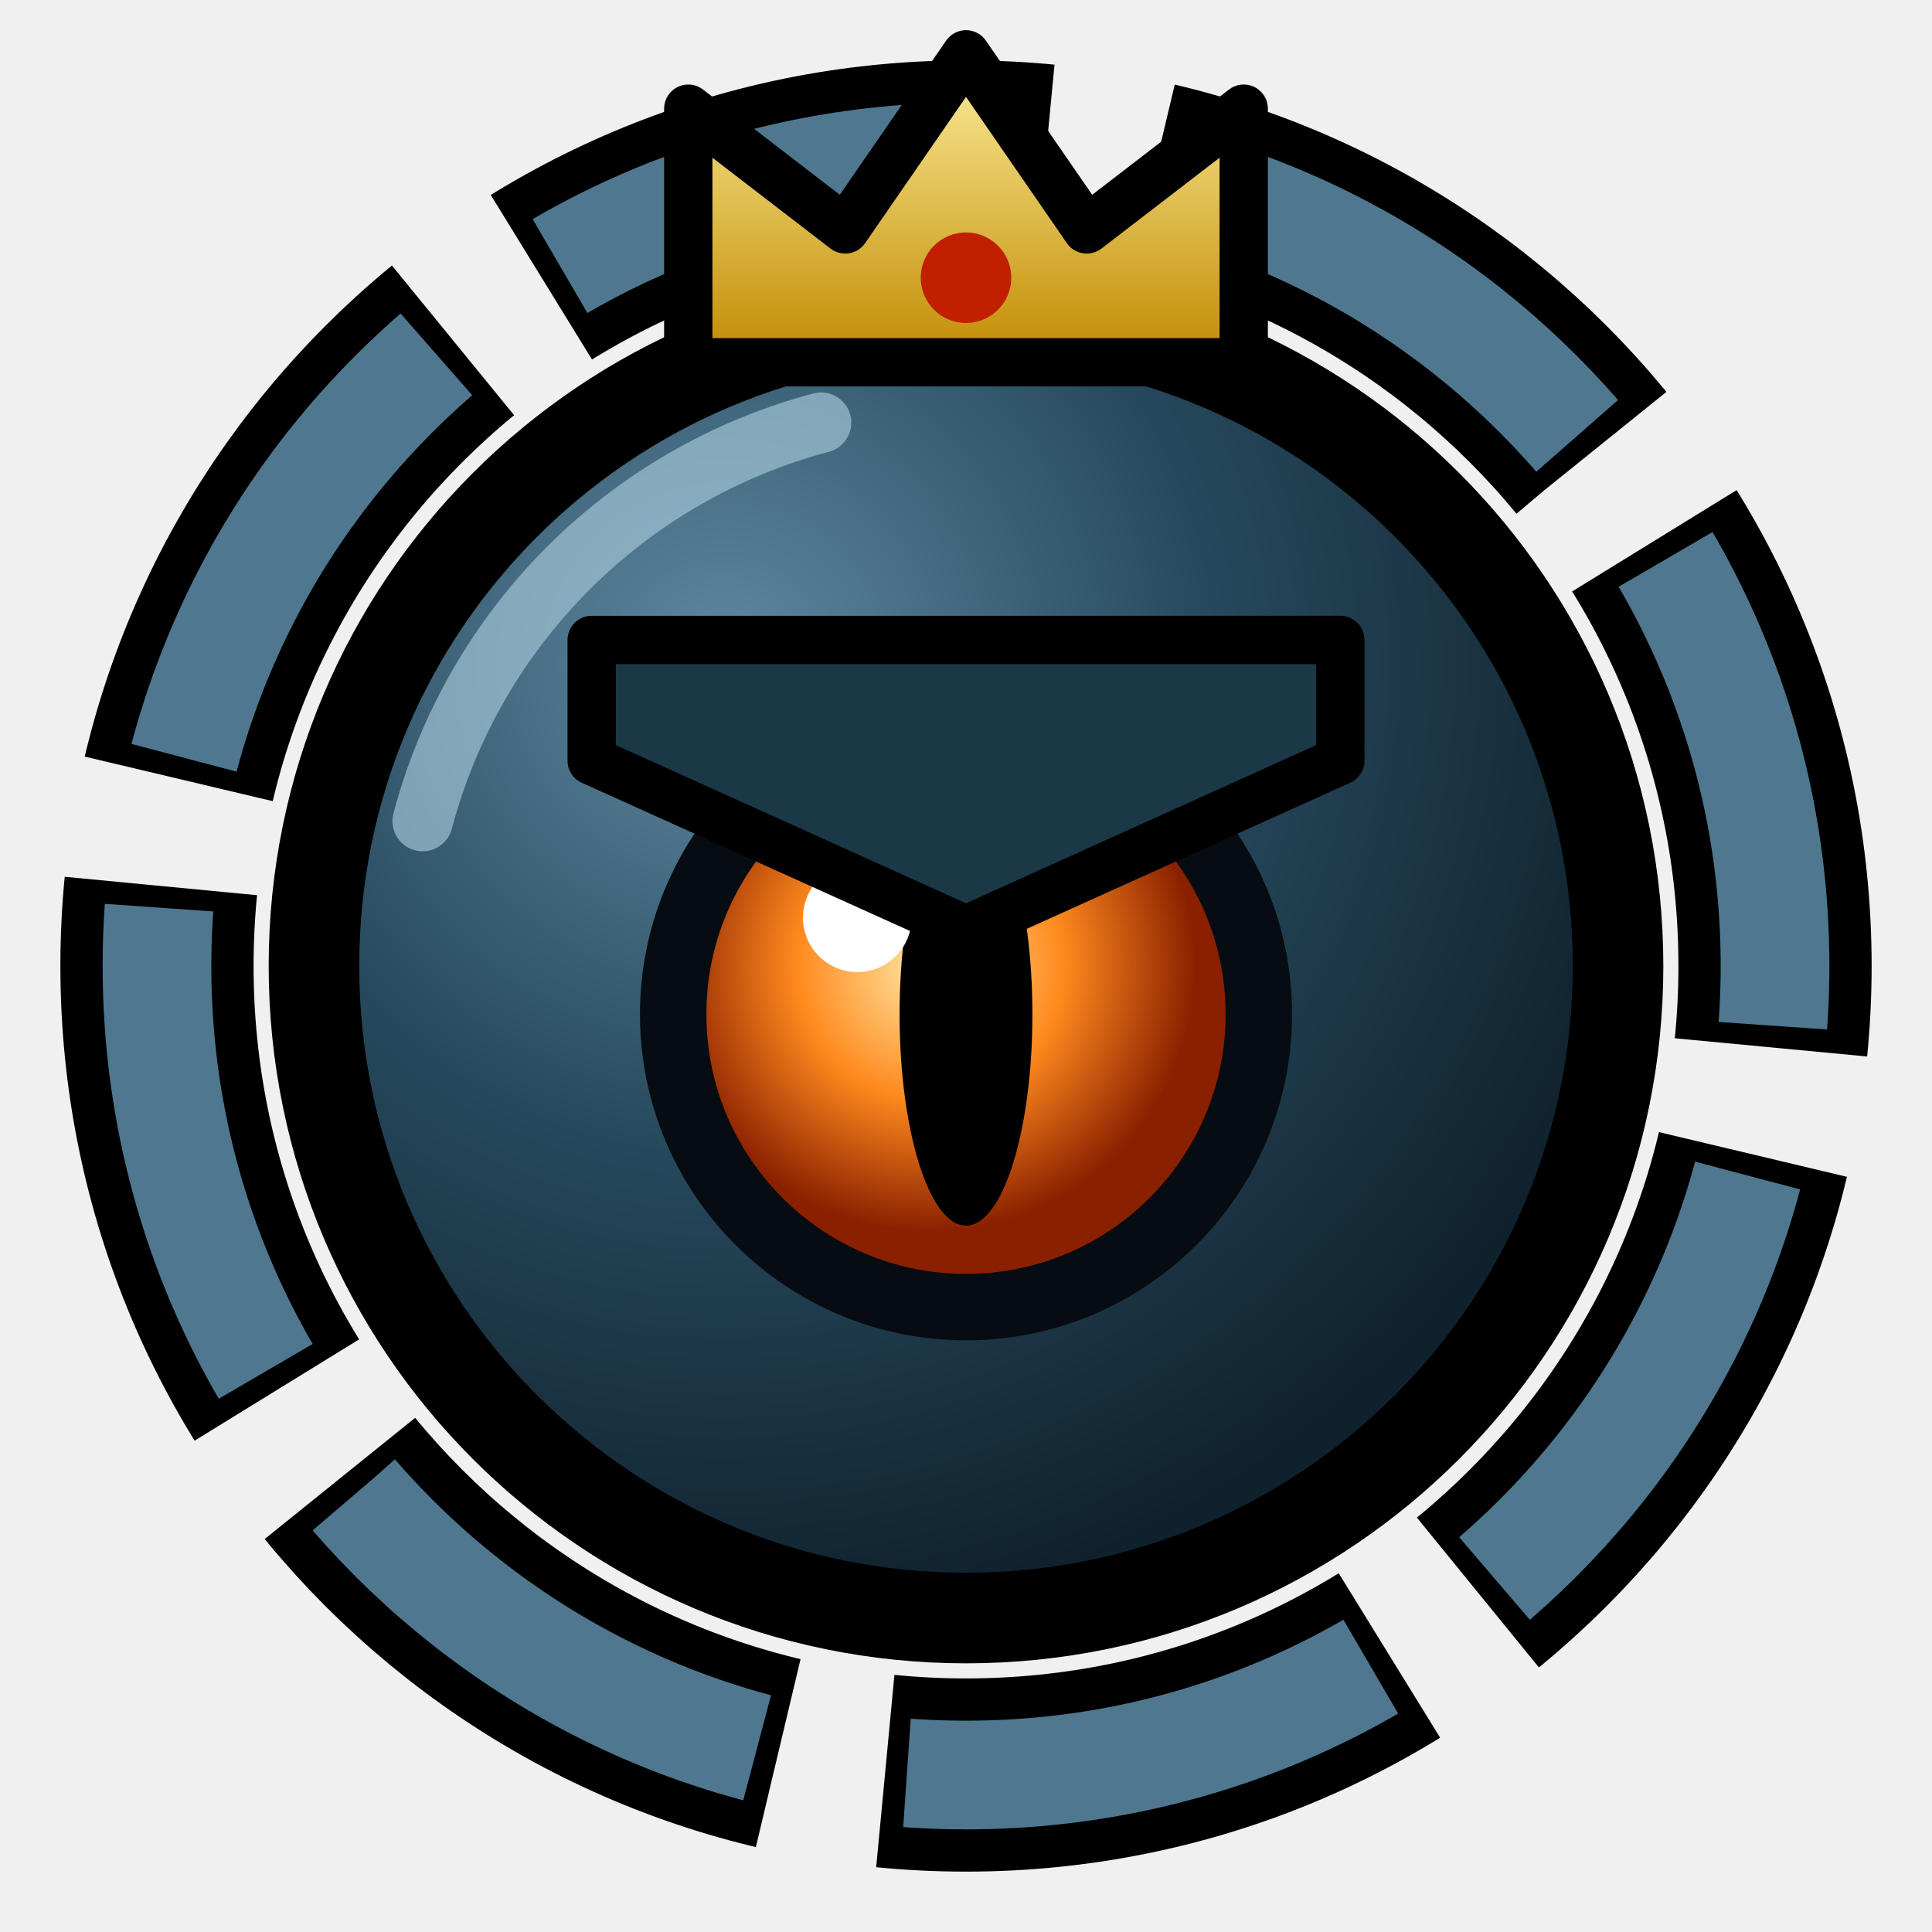
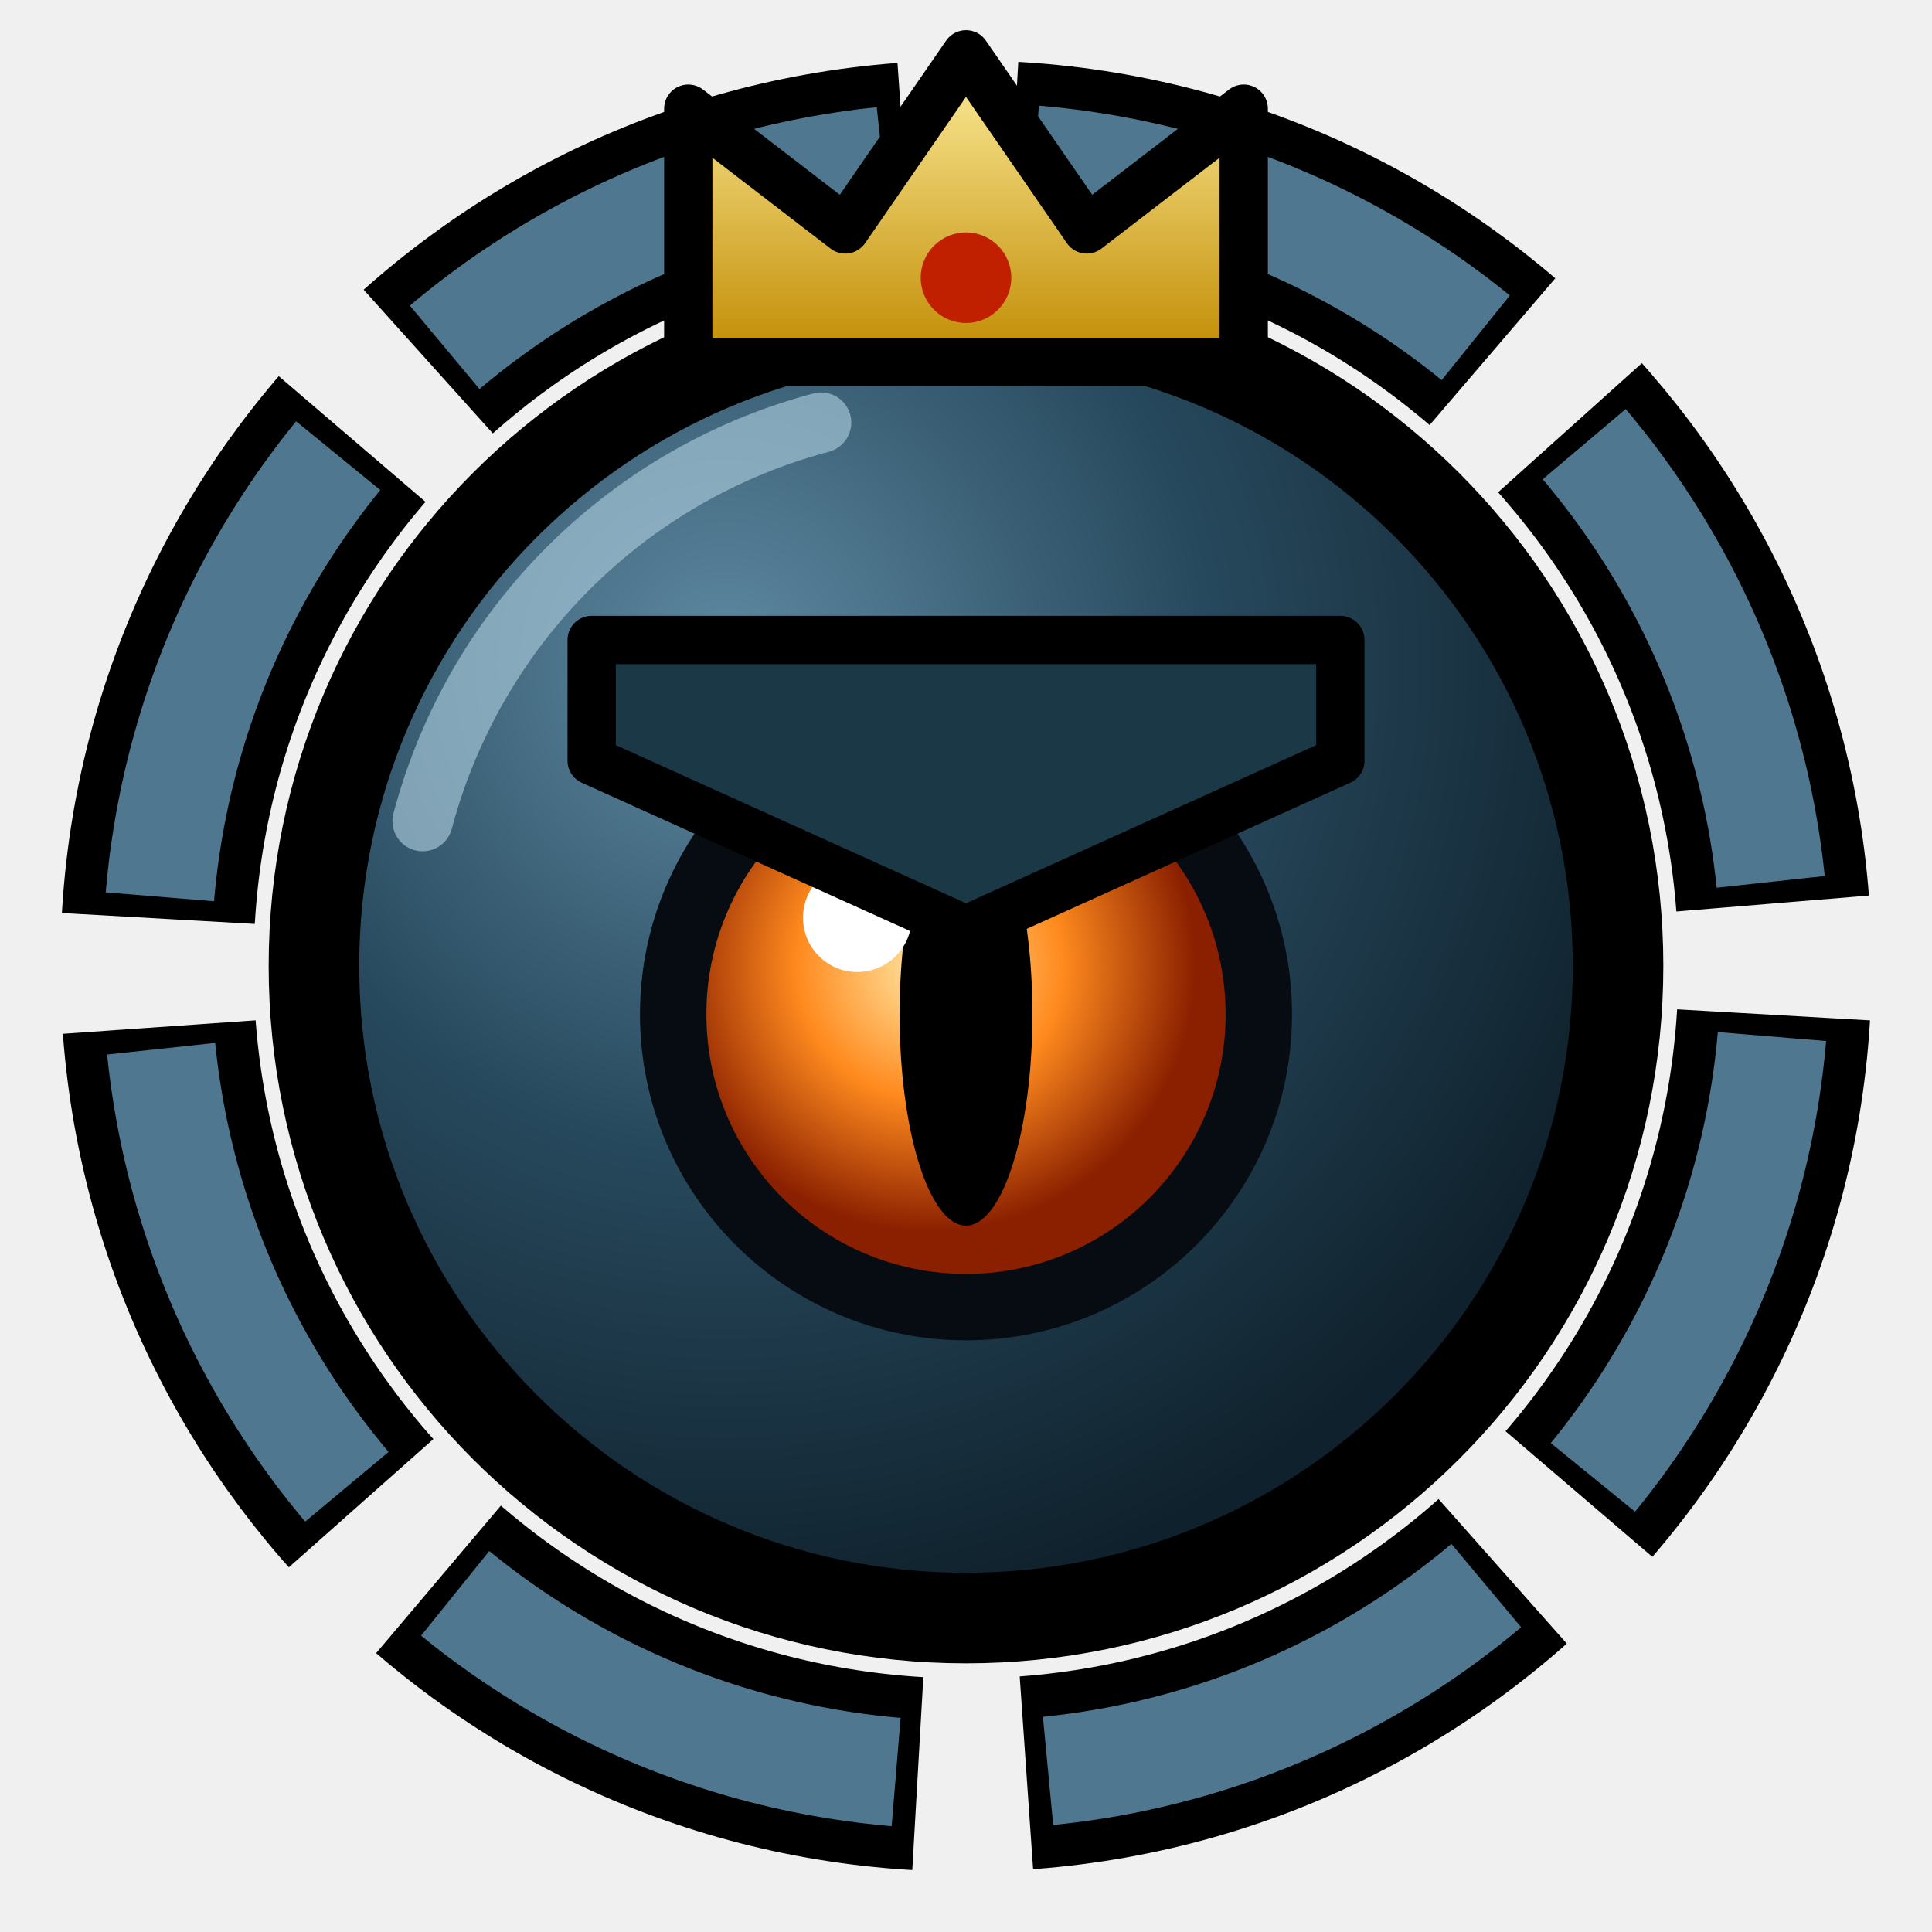
<svg xmlns="http://www.w3.org/2000/svg" viewBox="0 0 32 32">
  <defs>
    <radialGradient id="shell" cx="12" cy="11" r="16" gradientUnits="userSpaceOnUse">
      <stop offset="0" stop-color="#5f8aa3" />
      <stop offset="0.5" stop-color="#27495d" />
      <stop offset="1" stop-color="#0f212c" />
    </radialGradient>
    <radialGradient id="iris" cx="15.4" cy="16" r="4.4" gradientUnits="userSpaceOnUse">
      <stop offset="0" stop-color="#ffe9a8" />
      <stop offset="0.5" stop-color="#ff8a1e" />
      <stop offset="1" stop-color="#8a2000" />
    </radialGradient>
    <linearGradient id="gold" x1="0" y1="0.8" x2="0" y2="6" gradientUnits="userSpaceOnUse">
      <stop offset="0" stop-color="#fff0a0" />
      <stop offset="1" stop-color="#c08a00" />
    </linearGradient>
  </defs>
-   <circle cx="16" cy="16" r="13.4" fill="none" stroke="#000000" stroke-width="3.2" stroke-dasharray="8.72 1.8" stroke-dashoffset="7.37" />
-   <circle cx="16" cy="16" r="13.4" fill="none" stroke="#4f7890" stroke-width="1.8" stroke-dasharray="8 2.52" stroke-dashoffset="7.01" />
+   <circle cx="16" cy="16" r="13.4" fill="none" stroke="#000000" stroke-width="3.2" stroke-dasharray="8.72 1.8" stroke-dashoffset="9.71" />
+   <circle cx="16" cy="16" r="13.4" fill="none" stroke="#4f7890" stroke-width="1.8" stroke-dasharray="8 2.52" stroke-dashoffset="9.35" />
  <circle cx="16" cy="16" r="10.8" fill="url(#shell)" stroke="#000000" stroke-width="1.5" />
  <path d="M7 13.6 A9.3 9.3 0 0 1 13.6 7" fill="none" stroke="#a9c9da" stroke-width="1" stroke-linecap="round" opacity="0.65" />
  <circle cx="16" cy="16.8" r="5.4" fill="#060c11" />
  <circle cx="16" cy="16.8" r="4.3" fill="url(#iris)" />
  <ellipse cx="16" cy="16.8" rx="1.1" ry="3.5" fill="#000000" />
  <circle cx="14.2" cy="15.2" r="0.9" fill="#ffffff" />
  <path d="M9.8 10.6 H22.2 V12.6 L16 15.4 L9.8 12.6 Z" fill="#1b3847" stroke="#000000" stroke-width="0.8" stroke-linejoin="round" />
  <path d="M11.4 6 V1.8 L14 3.8 L16 0.9 L18 3.8 L20.6 1.8 V6 Z" fill="url(#gold)" stroke="#000000" stroke-width="0.8" stroke-linejoin="round" />
  <circle cx="16" cy="4.6" r="0.75" fill="#c02000" />
</svg>
